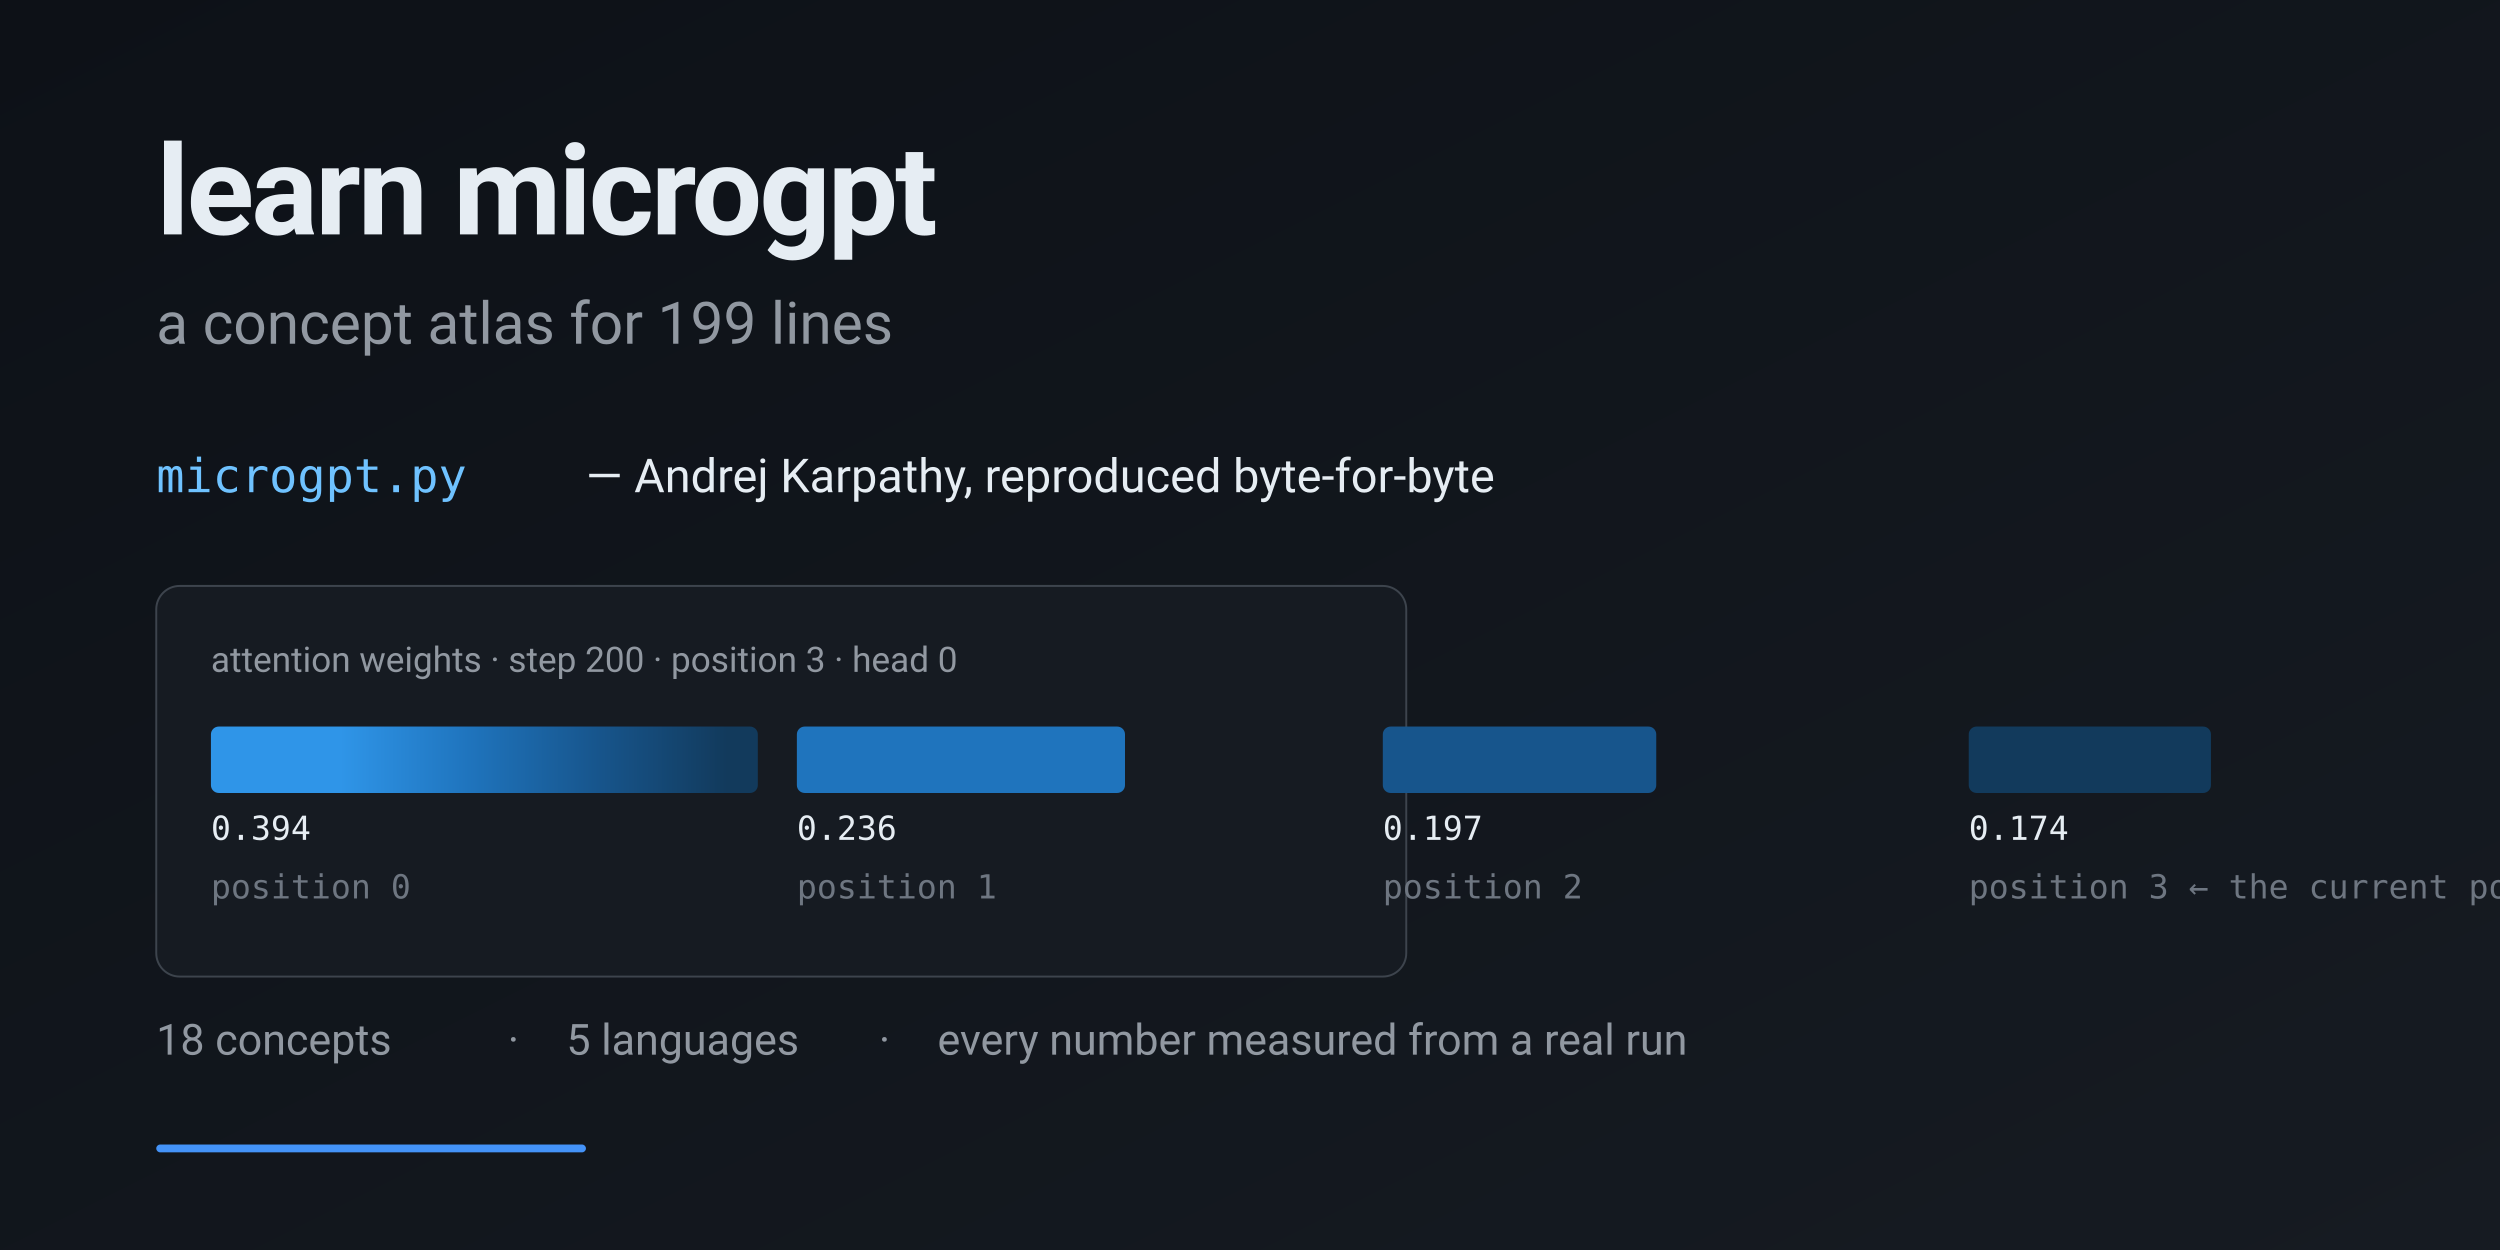
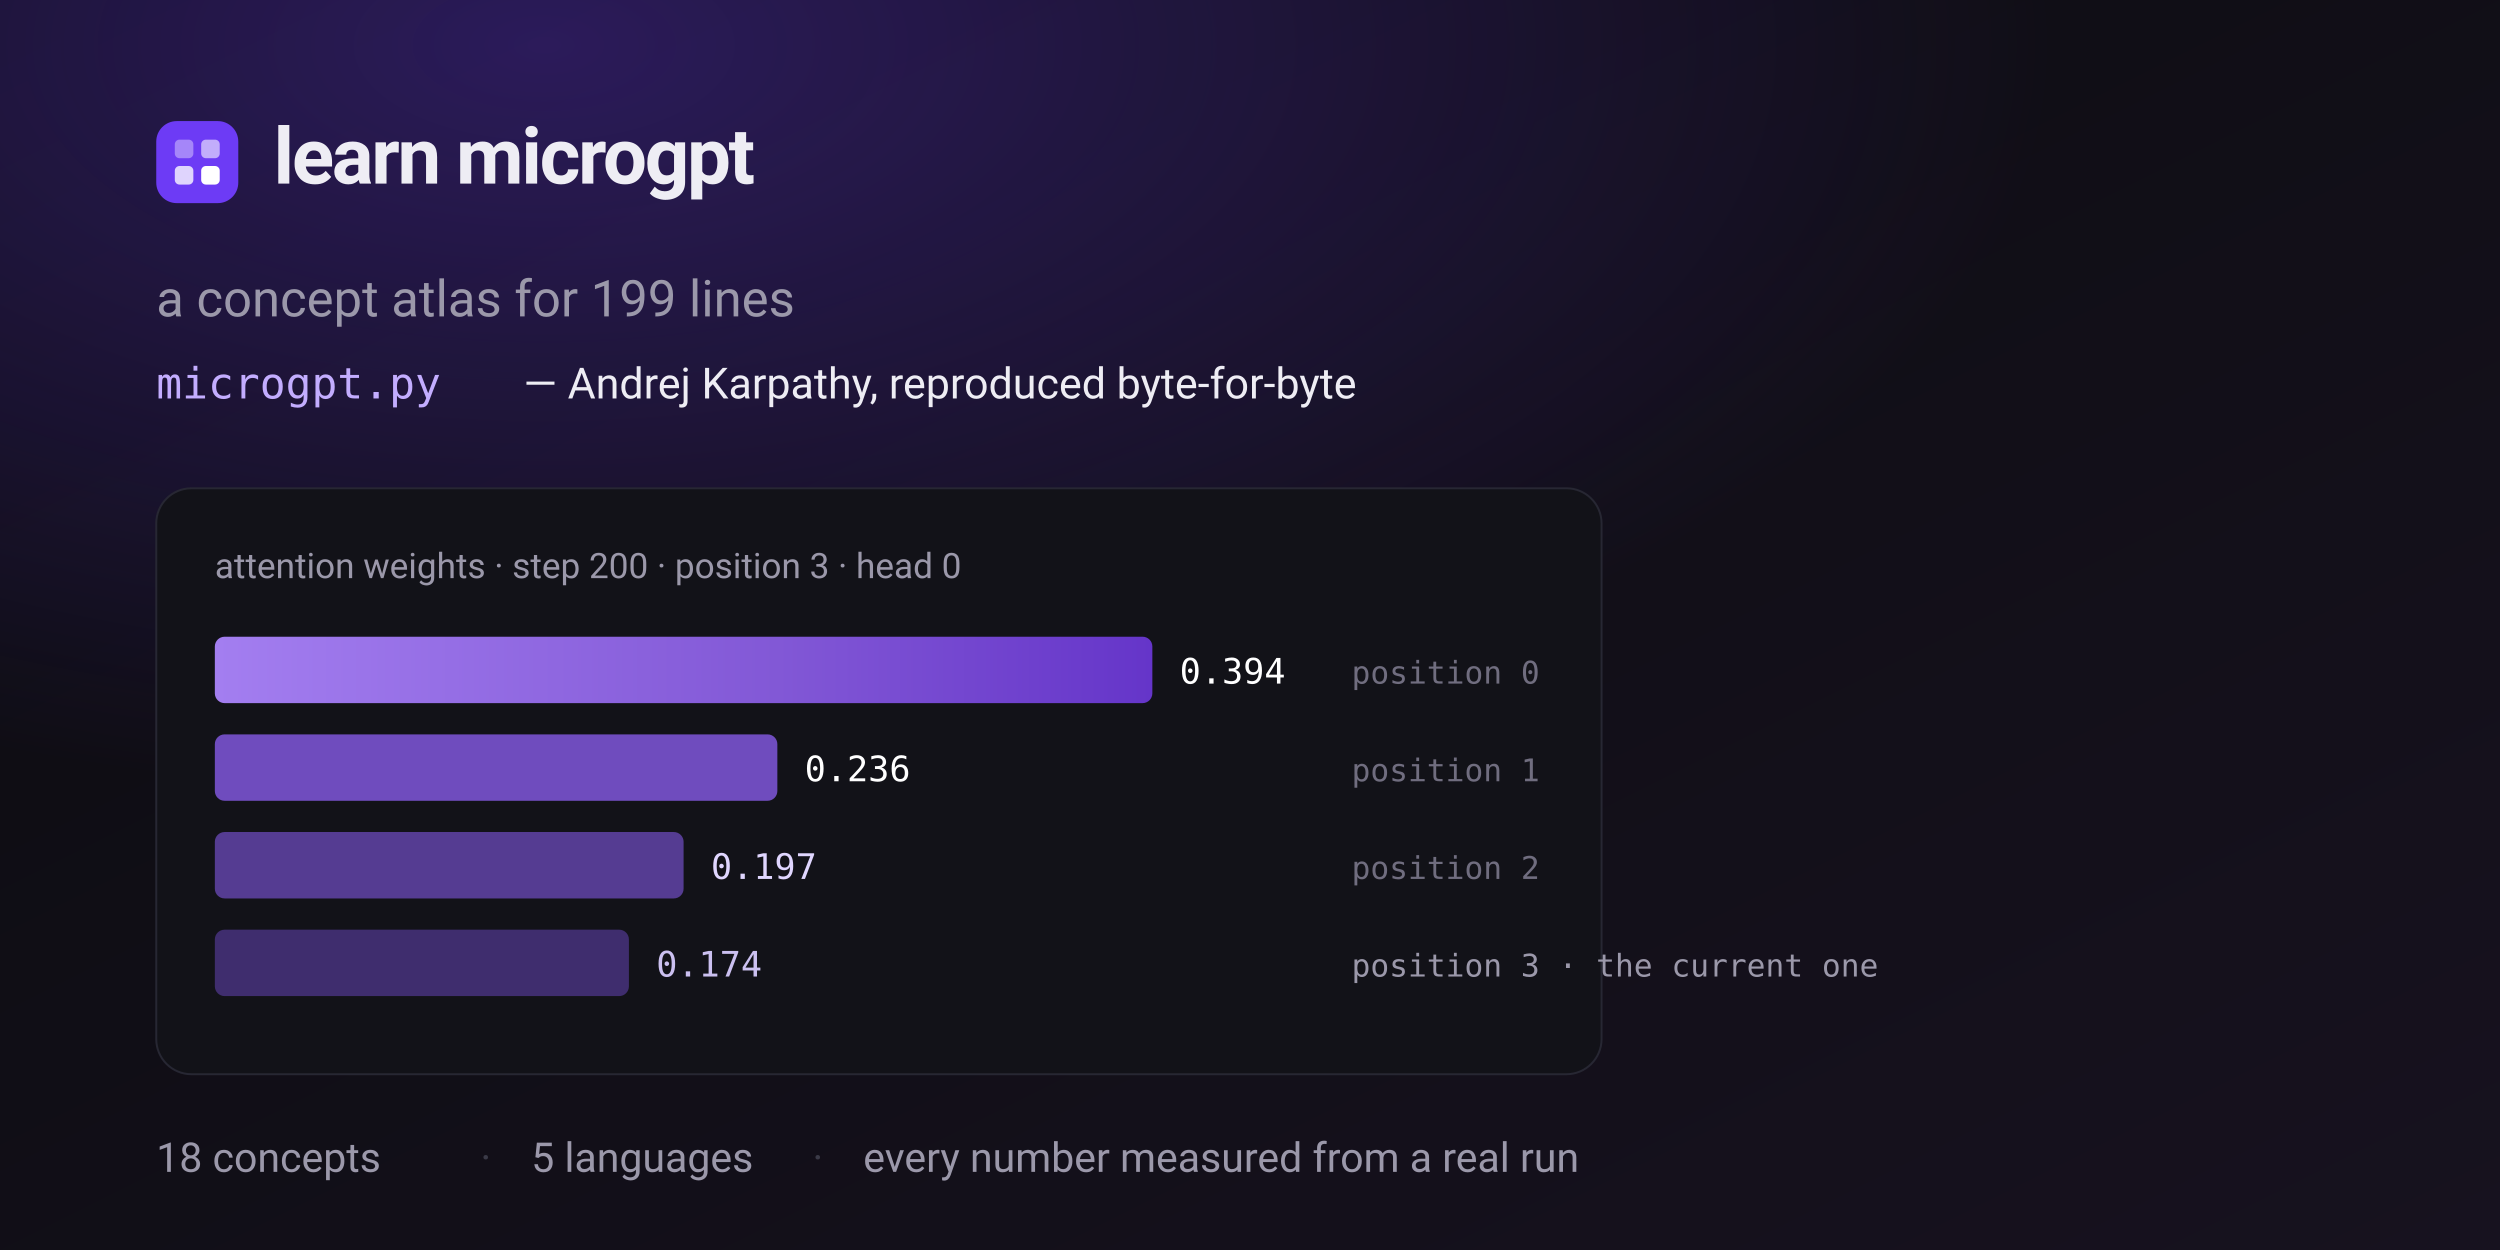
<svg xmlns="http://www.w3.org/2000/svg" width="1280" height="640" viewBox="0 0 1280 640" font-family="ui-sans-serif, system-ui, -apple-system, Segoe UI, Roboto, sans-serif">
  <defs>
    <linearGradient id="bg" x1="0" y1="0" x2="1" y2="1">
-       <stop offset="0" stop-color="#0d1117" />
-       <stop offset="1" stop-color="#161b22" />
+       <stop offset="0" stop-color="#0b0b0f" />
+       <stop offset="1" stop-color="#17121f" />
    </linearGradient>
+     <radialGradient id="bloom" cx="0.22" cy="0.04" r="0.6">
+       <stop offset="0" stop-color="#6d3bf5" stop-opacity="0.32" />
+       <stop offset="1" stop-color="#6d3bf5" stop-opacity="0" />
+     </radialGradient>
    <linearGradient id="heat" x1="0" y1="0" x2="1" y2="0">
-       <stop offset="0" stop-color="#2f95e8" />
-       <stop offset="0.236" stop-color="#2f95e8" />
-       <stop offset="0.472" stop-color="#1f74bd" />
-       <stop offset="0.708" stop-color="#17558c" />
-       <stop offset="0.944" stop-color="#123a5c" />
+       <stop offset="0" stop-color="#a37ef0" />
+       <stop offset="0.6" stop-color="#8258d6" />
+       <stop offset="1" stop-color="#6535c9" />
    </linearGradient>
  </defs>
  <rect width="1280" height="640" fill="url(#bg)" />
-   <text x="80" y="120" fill="#e6edf3" font-size="64" font-weight="700" letter-spacing="-1.5">learn microgpt</text>
-   <text x="80" y="176" fill="#9198a1" font-size="30">a concept atlas for 199 lines</text>
-   <text x="80" y="252" fill="#6fc2ff" font-size="24" font-family="ui-monospace, SFMono-Regular, Menlo, monospace">microgpt.py</text>
-   <text x="300" y="252" fill="#e6edf3" font-size="24">— Andrej Karpathy, reproduced byte-for-byte</text>
-   <g transform="translate(80, 300)">
-     <rect width="640" height="200" rx="12" fill="#161b22" stroke="#3d444d" />
-     <text x="28" y="44" fill="#9198a1" font-size="18">attention weights · step 200 · position 3 · head 0</text>
-     <g transform="translate(28, 72)">
-       <rect x="0" y="0" width="280" height="34" rx="4" fill="url(#heat)" />
-       <rect x="300" y="0" width="168" height="34" rx="4" fill="#1f74bd" />
-       <rect x="600" y="0" width="140" height="34" rx="4" fill="#17558c" />
-       <rect x="900" y="0" width="124" height="34" rx="4" fill="#123a5c" />
-       <g fill="#e6edf3" font-size="17" font-family="ui-monospace, SFMono-Regular, Menlo, monospace">
-         <text x="0" y="58">0.394</text>
-         <text x="300" y="58">0.236</text>
-         <text x="600" y="58">0.197</text>
-         <text x="900" y="58">0.174</text>
-         <text x="0" y="88" fill="#6e7681">position 0</text>
-         <text x="300" y="88" fill="#6e7681">position 1</text>
-         <text x="600" y="88" fill="#6e7681">position 2</text>
-         <text x="900" y="88" fill="#6e7681">position 3  ← the current position, last</text>
+   <rect width="1280" height="640" fill="url(#bloom)" />
+   <g transform="translate(80, 62)">
+     <rect width="42" height="42" rx="10.5" fill="#6d3bf5" />
+     <g fill="#ffffff">
+       <rect x="9.5" y="9.5" width="9.5" height="9.5" rx="2.4" opacity="0.38" />
+       <rect x="23" y="9.5" width="9.5" height="9.5" rx="2.4" opacity="0.58" />
+       <rect x="9.5" y="23" width="9.5" height="9.5" rx="2.4" opacity="0.78" />
+       <rect x="23" y="23" width="9.5" height="9.5" rx="2.4" />
+     </g>
+     <text x="60" y="32" fill="#eeedf4" font-size="40" font-weight="640" letter-spacing="-1.2">learn microgpt</text>
+   </g>
+   <text x="80" y="162" fill="#9b98aa" font-size="26">a concept atlas for 199 lines</text>
+   <g transform="translate(80, 204)">
+     <text x="0" y="0" fill="#c3adff" font-size="22" font-family="ui-monospace, SFMono-Regular, Menlo, monospace">microgpt.py</text>
+     <text x="188" y="0" fill="#eeedf4" font-size="22">— Andrej Karpathy, reproduced byte-for-byte</text>
+   </g>
+   <g transform="translate(80, 250)">
+     <rect width="740" height="300" rx="18" fill="#121218" stroke="#272733" />
+     <text x="30" y="46" fill="#9b98aa" font-size="18">attention weights · step 200 · position 3 · head 0</text>
+     <g transform="translate(30, 76)" font-family="ui-monospace, SFMono-Regular, Menlo, monospace" font-size="18">
+       <rect x="0" y="0" width="480" height="34" rx="5" fill="url(#heat)" />
+       <rect x="0" y="50" width="288" height="34" rx="5" fill="#6f4cbe" />
+       <rect x="0" y="100" width="240" height="34" rx="5" fill="#553c92" />
+       <rect x="0" y="150" width="212" height="34" rx="5" fill="#3f2d6e" />
+       <g fill="#ffffff">
+         <text x="494" y="24">0.394</text>
+         <text x="302" y="74">0.236</text>
+         <text x="254" y="124" fill="#e0d6ff">0.197</text>
+         <text x="226" y="174" fill="#cbc0f0">0.174</text>
+       </g>
+       <g fill="#706d7f" font-size="16">
+         <text x="582" y="24">position 0</text>
+         <text x="582" y="74">position 1</text>
+         <text x="582" y="124">position 2</text>
+         <text x="582" y="174" fill="#9b98aa">position 3 · the current one</text>
      </g>
    </g>
  </g>
-   <g transform="translate(80, 540)" fill="#9198a1" font-size="22">
+   <g transform="translate(80, 600)" fill="#9b98aa" font-size="21">
    <text x="0" y="0">18 concepts</text>
-     <text x="180" y="0">·</text>
-     <text x="210" y="0">5 languages</text>
-     <text x="370" y="0">·</text>
-     <text x="400" y="0">every number measured from a real run</text>
+     <text x="166" y="0" fill="#3a3a47">·</text>
+     <text x="192" y="0">5 languages</text>
+     <text x="336" y="0" fill="#3a3a47">·</text>
+     <text x="362" y="0">every number measured from a real run</text>
  </g>
-   <rect x="80" y="586" width="220" height="4" rx="2" fill="#4493f8" />
</svg>
